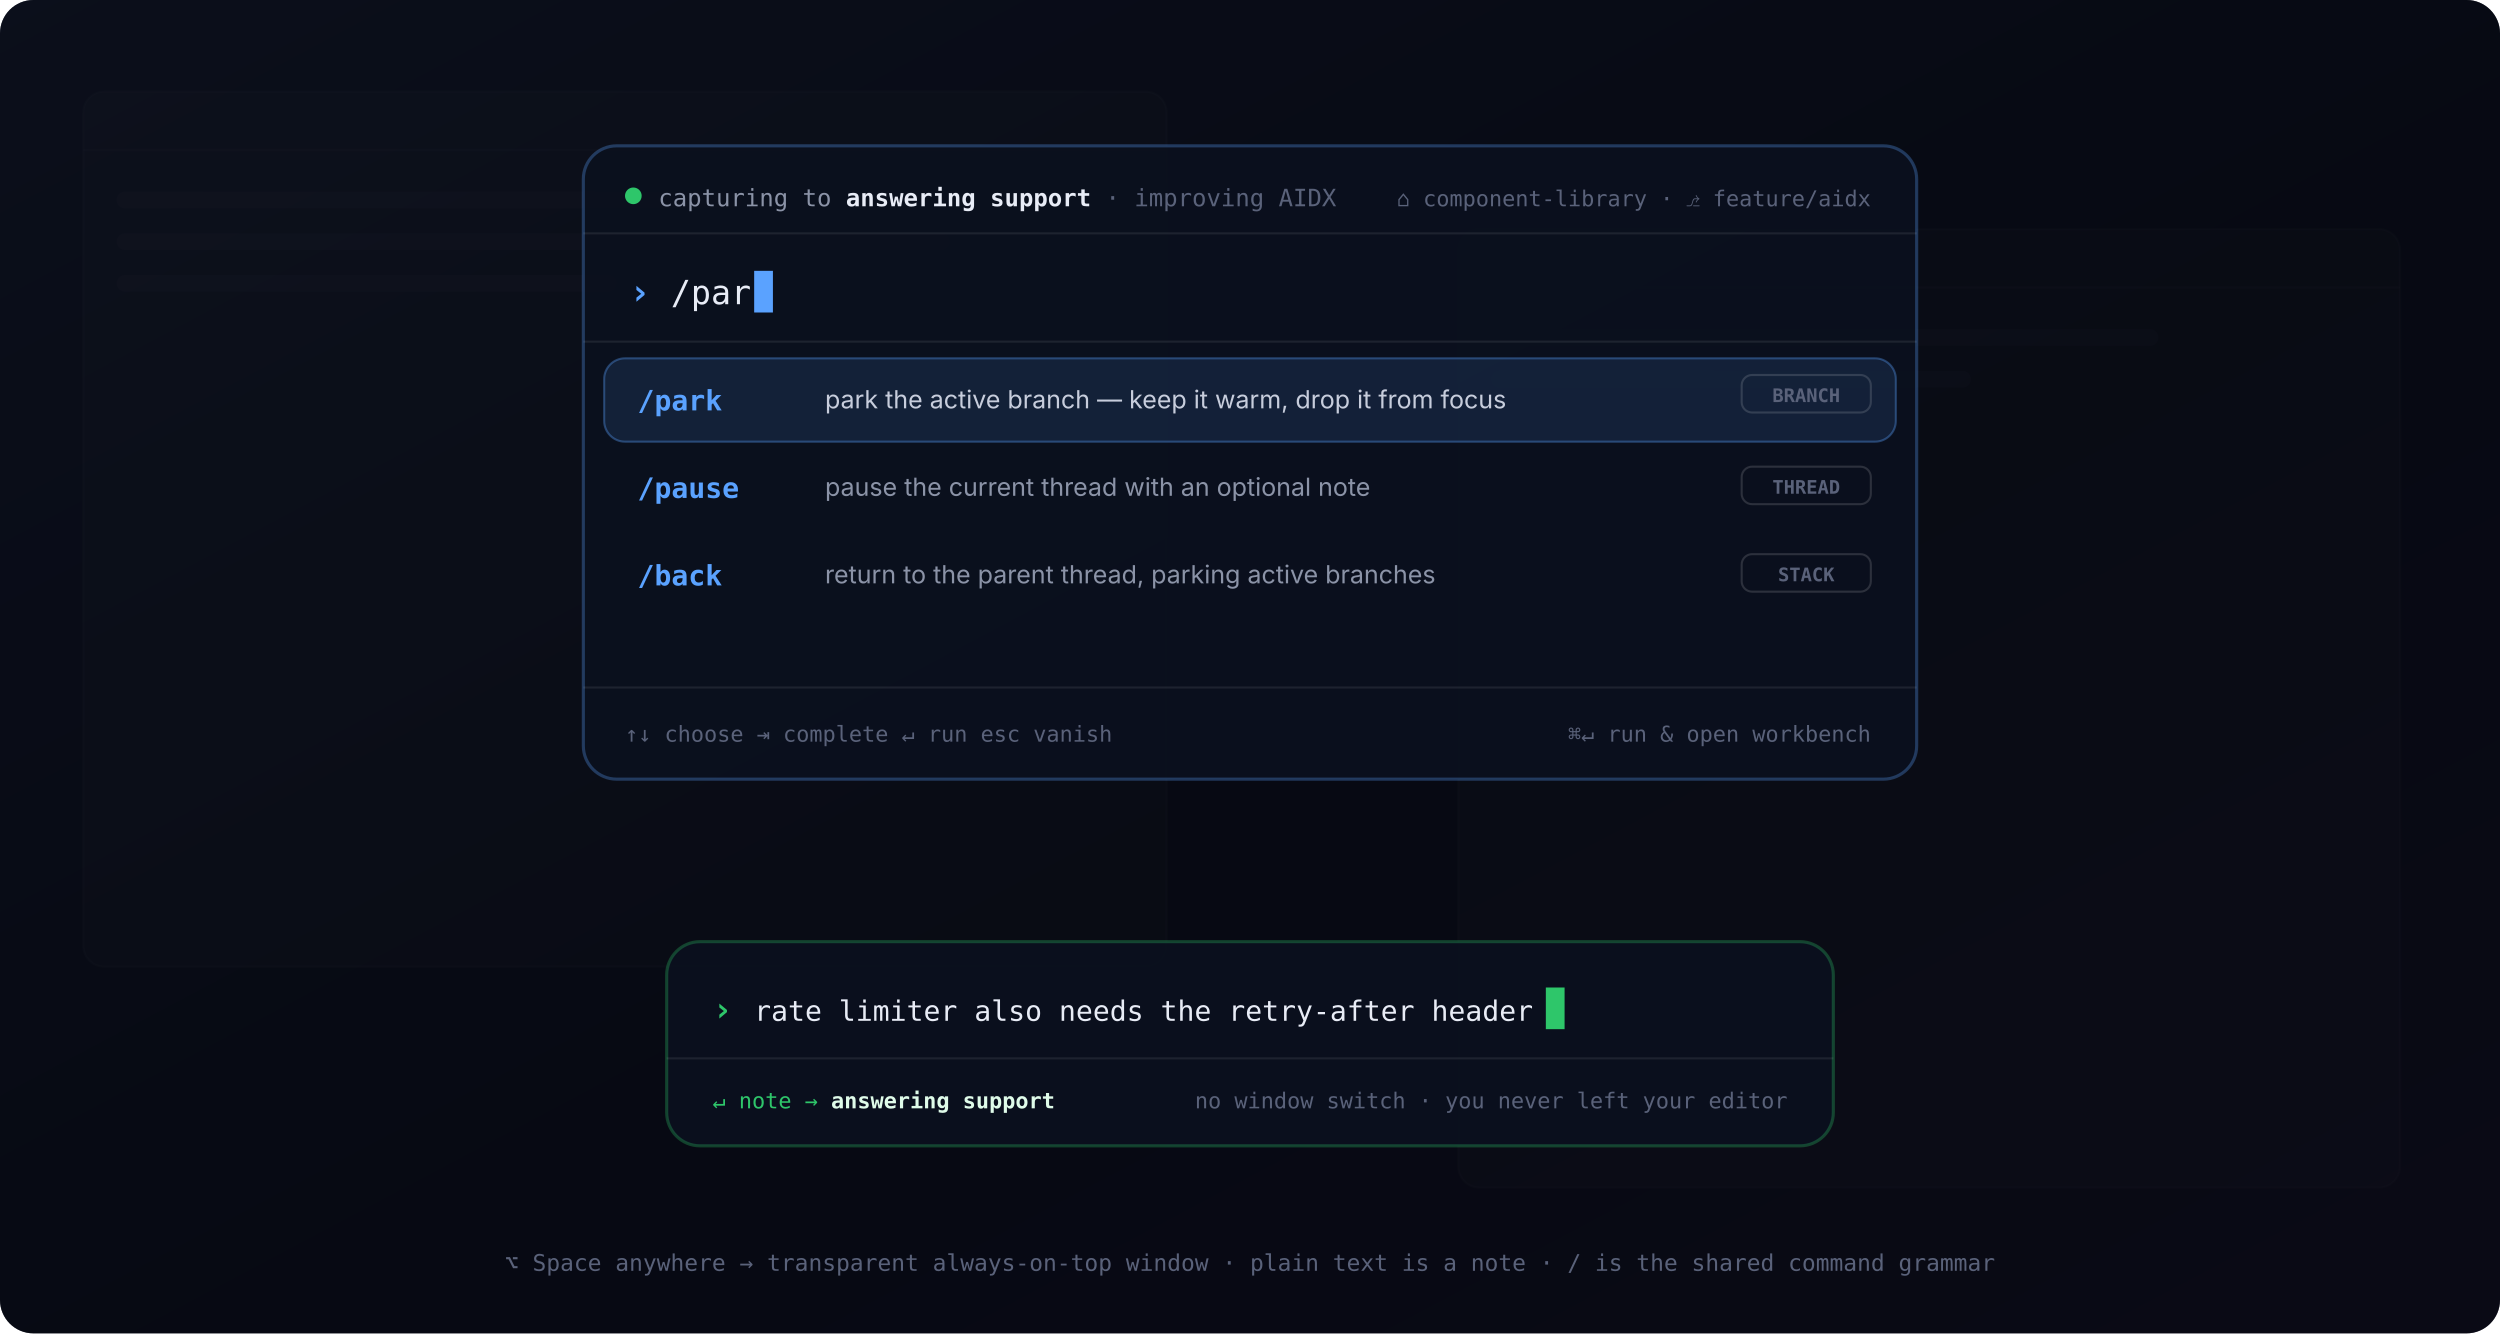
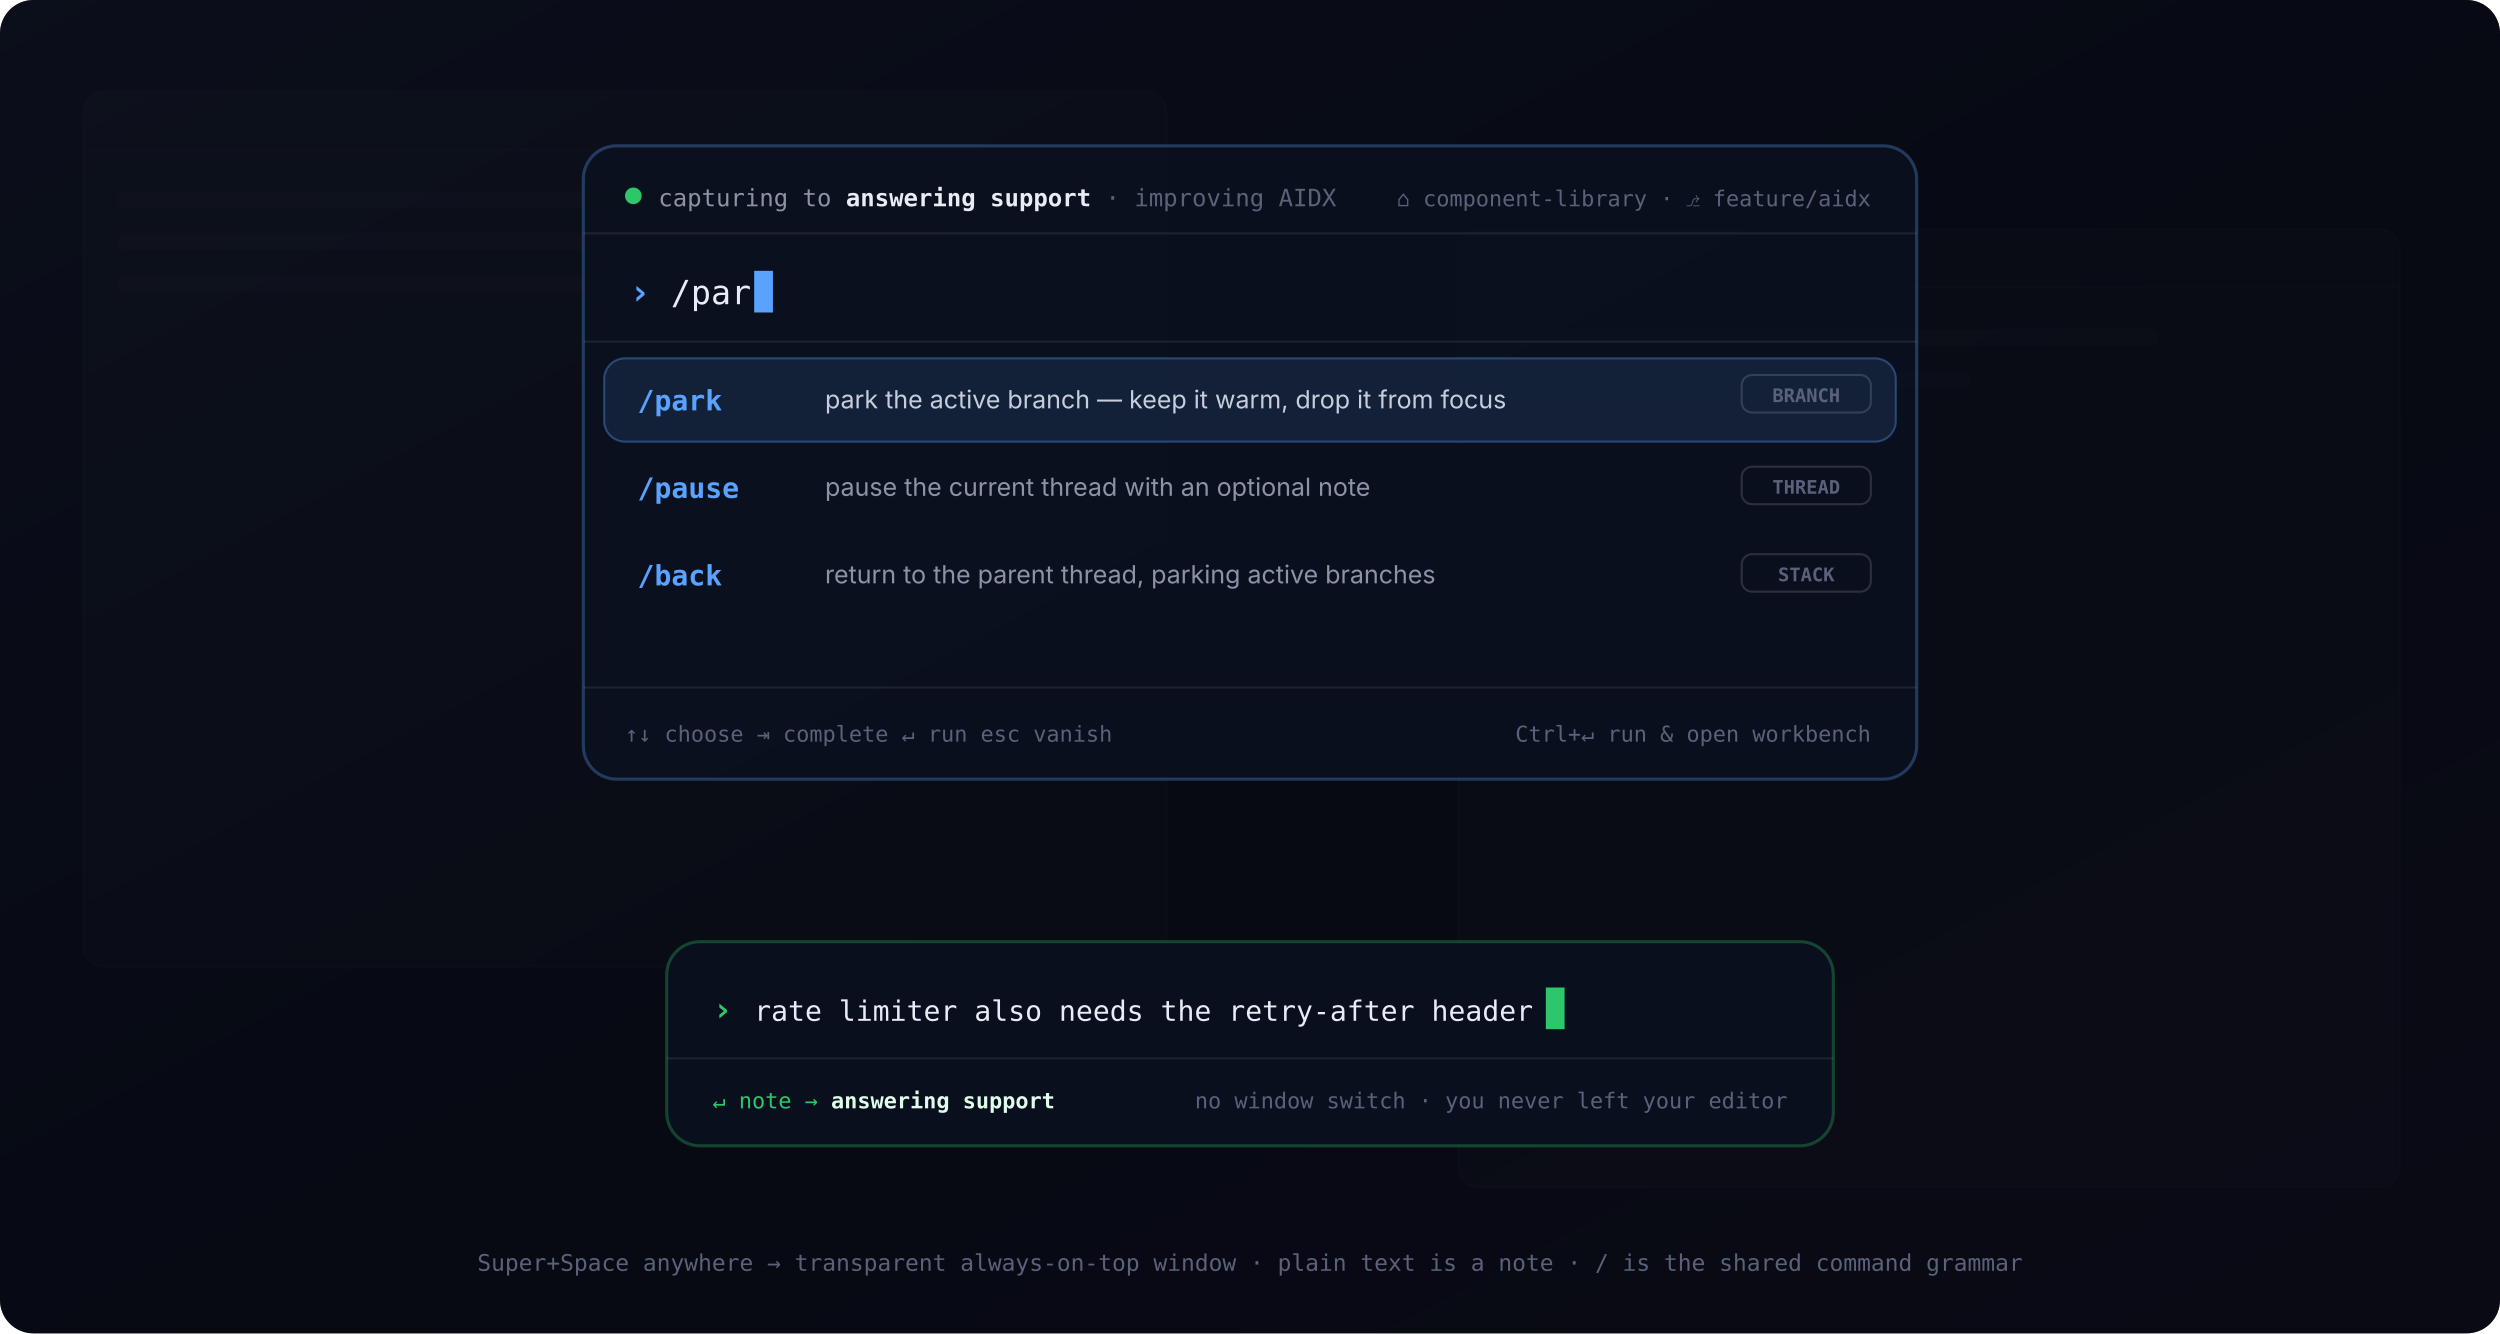
<svg xmlns="http://www.w3.org/2000/svg" width="1200" height="640" viewBox="0 0 1200 640" font-family="-apple-system,'Segoe UI',Helvetica,Arial,sans-serif" role="img" aria-labelledby="t">
  <defs>
    <linearGradient id="bg" x1="0" y1="0" x2="1" y2="1">
      <stop offset="0%" stop-color="#141a2e" />
      <stop offset="55%" stop-color="#0a0e1c" />
      <stop offset="100%" stop-color="#120f22" />
    </linearGradient>
  </defs>
  <rect width="1200" height="640" rx="16" fill="url(#bg)" />
  <g opacity=".5">
    <rect x="40" y="44" width="520" height="420" rx="10" fill="rgba(255,255,255,.04)" stroke="rgba(255,255,255,.05)" />
    <line x1="40" y1="72" x2="560" y2="72" stroke="rgba(255,255,255,.05)" />
    <rect x="56" y="92" width="300" height="8" rx="4" fill="rgba(255,255,255,.05)" />
    <rect x="56" y="112" width="400" height="8" rx="4" fill="rgba(255,255,255,.05)" />
    <rect x="56" y="132" width="240" height="8" rx="4" fill="rgba(255,255,255,.05)" />
    <rect x="700" y="110" width="452" height="460" rx="10" fill="rgba(255,255,255,.04)" stroke="rgba(255,255,255,.05)" />
    <line x1="700" y1="138" x2="1152" y2="138" stroke="rgba(255,255,255,.05)" />
    <rect x="716" y="158" width="320" height="8" rx="4" fill="rgba(255,255,255,.05)" />
    <rect x="716" y="178" width="230" height="8" rx="4" fill="rgba(255,255,255,.05)" />
  </g>
  <rect width="1200" height="640" rx="16" fill="rgba(4,6,12,.55)" />
  <rect x="280" y="70" width="640" height="304" rx="16" fill="rgba(11,16,30,.96)" stroke="rgba(90,162,255,.3)" stroke-width="1.5" />
  <circle cx="304" cy="94" r="4" fill="#2ec66a" />
  <text x="316" y="99" font-family="Menlo,monospace" font-size="11.5" fill="#8b93a7">capturing to <tspan fill="#e8ecf6" font-weight="700">answering support</tspan>
    <tspan fill="#5a627a">· improving AIDX</tspan>
  </text>
  <text x="898" y="99" text-anchor="end" font-family="Menlo,monospace" font-size="10.5" fill="#5a627a">⌂ component-library · ⎇ feature/aidx</text>
  <line x1="280" y1="112" x2="920" y2="112" stroke="rgba(255,255,255,.08)" />
  <text x="302" y="146" font-family="Menlo,monospace" font-size="17" fill="#5aa2ff" font-weight="800">›</text>
  <text x="322" y="146" font-family="Menlo,monospace" font-size="16" fill="#e8ecf6">/par</text>
  <rect x="362" y="130" width="9" height="20" fill="#5aa2ff" />
  <line x1="280" y1="164" x2="920" y2="164" stroke="rgba(255,255,255,.08)" />
  <rect x="290" y="172" width="620" height="40" rx="10" fill="rgba(90,162,255,.12)" stroke="rgba(90,162,255,.35)" />
  <g font-family="Menlo,monospace">
    <text x="306" y="197" font-size="13.5" fill="#5aa2ff" font-weight="700">/park</text>
    <text x="396" y="196" font-size="12" font-family="-apple-system,'Segoe UI',sans-serif" fill="#c7cddc">park the active branch — keep it warm, drop it from focus</text>
    <rect x="836" y="180" width="62" height="18" rx="5" fill="none" stroke="rgba(255,255,255,.14)" />
    <text x="867" y="193" text-anchor="middle" font-size="9" fill="#5a627a" font-weight="700">BRANCH</text>
    <text x="306" y="239" font-size="13.5" fill="#5aa2ff" font-weight="700">/pause</text>
    <text x="396" y="238" font-size="12" font-family="-apple-system,'Segoe UI',sans-serif" fill="#8b93a7">pause the current thread with an optional note</text>
    <rect x="836" y="224" width="62" height="18" rx="5" fill="none" stroke="rgba(255,255,255,.14)" />
    <text x="867" y="237" text-anchor="middle" font-size="9" fill="#5a627a" font-weight="700">THREAD</text>
    <text x="306" y="281" font-size="13.5" fill="#5aa2ff" font-weight="700">/back</text>
    <text x="396" y="280" font-size="12" font-family="-apple-system,'Segoe UI',sans-serif" fill="#8b93a7">return to the parent thread, parking active branches</text>
    <rect x="836" y="266" width="62" height="18" rx="5" fill="none" stroke="rgba(255,255,255,.14)" />
    <text x="867" y="279" text-anchor="middle" font-size="9" fill="#5a627a" font-weight="700">STACK</text>
  </g>
  <line x1="280" y1="330" x2="920" y2="330" stroke="rgba(255,255,255,.08)" />
  <text x="300" y="356" font-family="Menlo,monospace" font-size="10.5" fill="#5a627a">↑↓ choose   ⇥ complete   ↵ run   esc vanish</text>
-   <text x="898" y="356" text-anchor="end" font-family="Menlo,monospace" font-size="10.5" fill="#5a627a">⌘↵ run &amp; open workbench</text>
+   <text x="898" y="356" text-anchor="end" font-family="Menlo,monospace" font-size="10.5" fill="#5a627a">Ctrl+↵ run &amp; open workbench</text>
  <rect x="320" y="452" width="560" height="98" rx="16" fill="rgba(11,16,30,.96)" stroke="rgba(46,198,106,.3)" stroke-width="1.5" />
  <text x="342" y="490" font-family="Menlo,monospace" font-size="16" fill="#2ec66a" font-weight="800">›</text>
  <text x="362" y="490" font-family="Menlo,monospace" font-size="13.5" fill="#e8ecf6">rate limiter also needs the retry-after header</text>
  <rect x="742" y="474" width="9" height="20" fill="#2ec66a" />
  <line x1="320" y1="508" x2="880" y2="508" stroke="rgba(255,255,255,.08)" />
  <text x="342" y="532" font-family="Menlo,monospace" font-size="10.5" fill="#2ec66a">↵ note → <tspan fill="#dffbe9" font-weight="700">answering support</tspan>
  </text>
  <text x="858" y="532" text-anchor="end" font-family="Menlo,monospace" font-size="10.5" fill="#5a627a">no window switch · you never left your editor</text>
-   <text x="600" y="610" text-anchor="middle" font-family="Menlo,monospace" font-size="11" fill="#5a627a">⌥ Space anywhere → transparent always-on-top window · plain text is a note · / is the shared command grammar</text>
+   <text x="600" y="610" text-anchor="middle" font-family="Menlo,monospace" font-size="11" fill="#5a627a">Super+Space anywhere → transparent always-on-top window · plain text is a note · / is the shared command grammar</text>
</svg>
